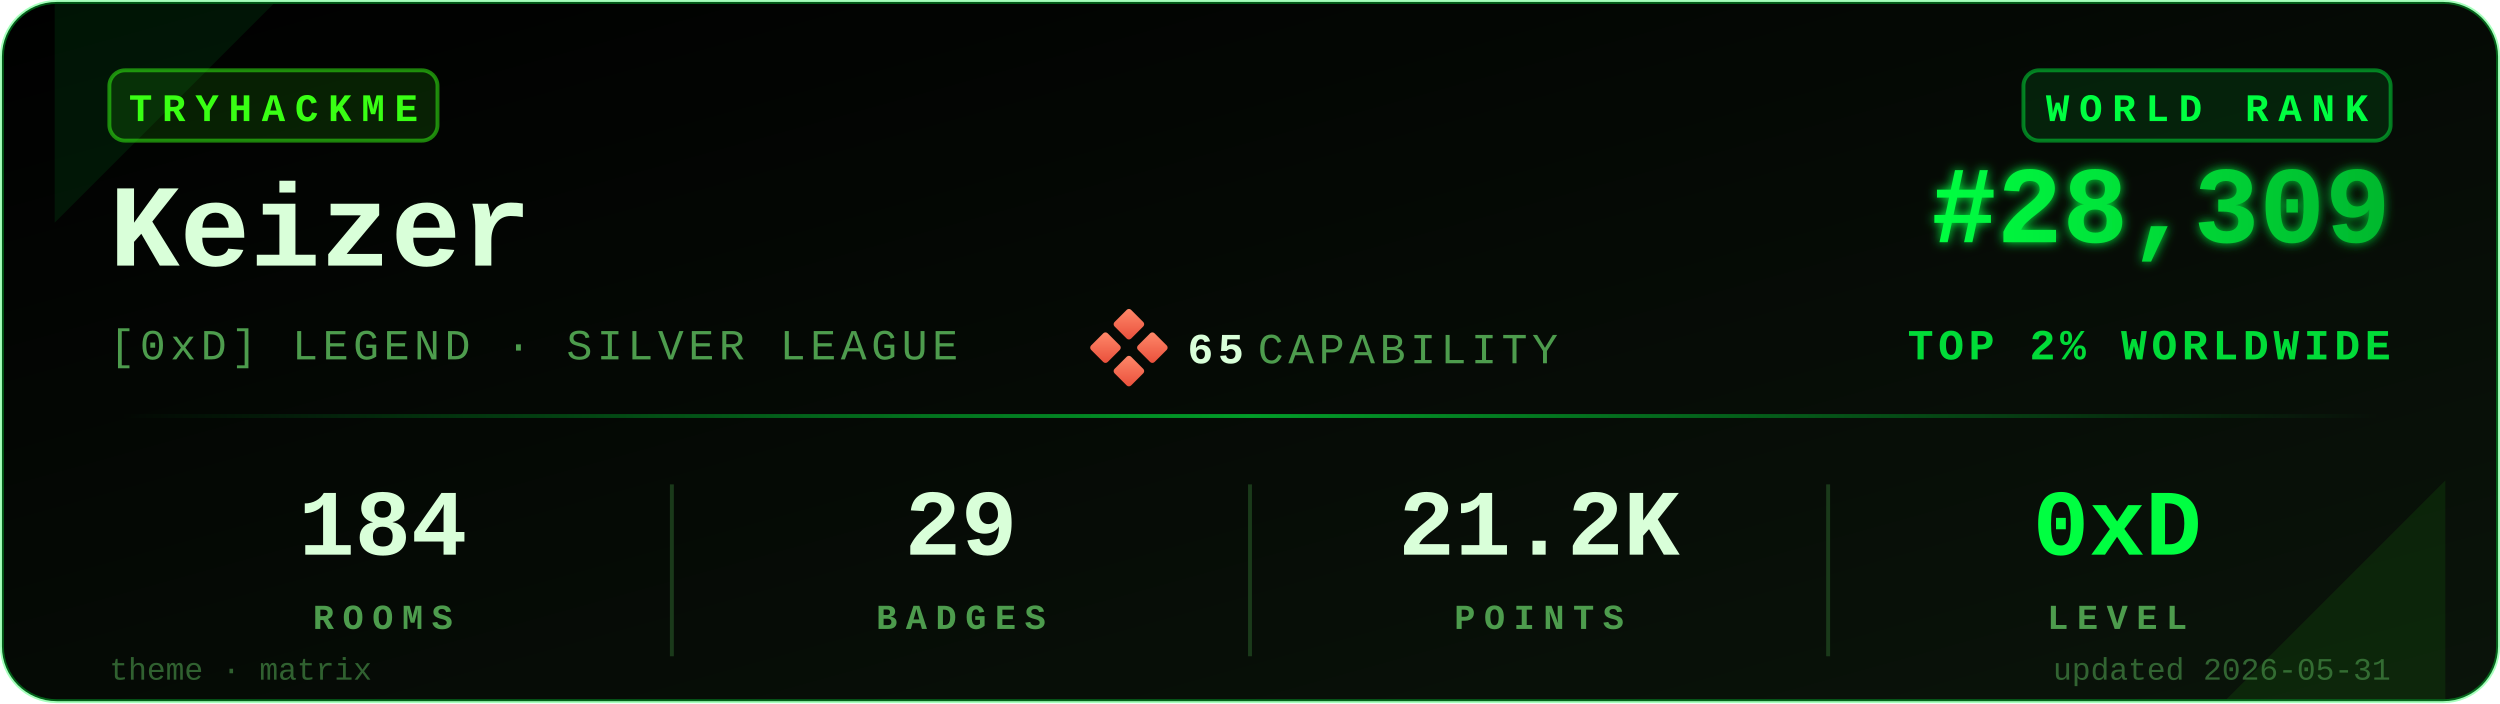
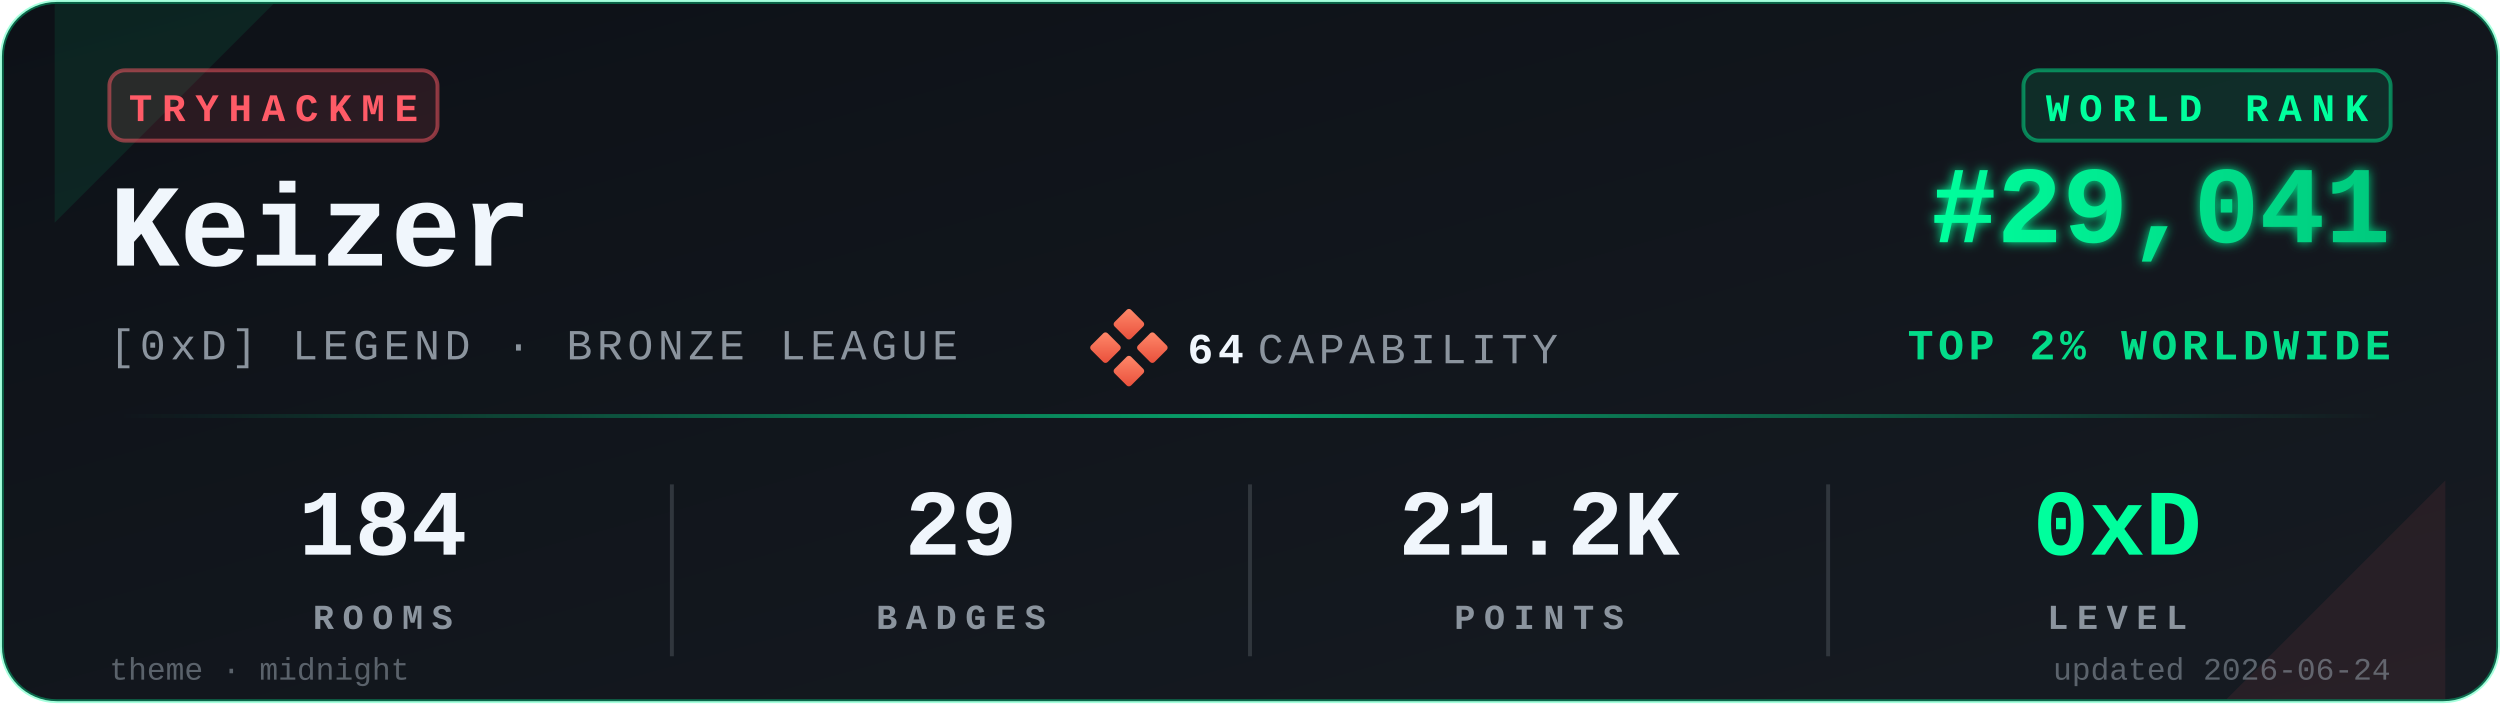
<svg xmlns="http://www.w3.org/2000/svg" viewBox="0 0 640 180" width="640" height="180" role="img" aria-label="TryHackMe stats for Keizer">
  <defs>
    <linearGradient id="bgGrad" x1="0" y1="0" x2="1" y2="1">
-       <stop offset="0%" stop-color="#000000" />
-       <stop offset="100%" stop-color="#0a140a" />
+       <stop offset="0%" stop-color="#0d1117" />
+       <stop offset="100%" stop-color="#161b22" />
    </linearGradient>
    <linearGradient id="rankGrad" x1="0" y1="0" x2="1" y2="0">
-       <stop offset="0%" stop-color="#00FF41" />
-       <stop offset="100%" stop-color="#00B82E" />
+       <stop offset="0%" stop-color="#00FF9D" />
+       <stop offset="100%" stop-color="#00C97D" />
    </linearGradient>
    <linearGradient id="accentGrad" x1="0" y1="0" x2="1" y2="0">
-       <stop offset="0%" stop-color="#00FF41" stop-opacity="0" />
-       <stop offset="50%" stop-color="#00FF41" stop-opacity="0.6" />
-       <stop offset="100%" stop-color="#00FF41" stop-opacity="0" />
+       <stop offset="0%" stop-color="#00FF9D" stop-opacity="0" />
+       <stop offset="50%" stop-color="#00FF9D" stop-opacity="0.6" />
+       <stop offset="100%" stop-color="#00FF9D" stop-opacity="0" />
    </linearGradient>
    <linearGradient id="capGrad" x1="0" y1="0" x2="1" y2="1">
      <stop offset="0%" stop-color="#ff8a6b" />
      <stop offset="100%" stop-color="#e94e3a" />
    </linearGradient>
    <filter id="glow" x="-20%" y="-20%" width="140%" height="140%">
      <feGaussianBlur stdDeviation="1.4" result="b" />
      <feMerge>
        <feMergeNode in="b" />
        <feMergeNode in="SourceGraphic" />
      </feMerge>
    </filter>
  </defs>
-   <rect x="0.5" y="0.5" width="639" height="179" rx="14" ry="14" fill="url(#bgGrad)" stroke="#00FF41" stroke-opacity="0.35" stroke-width="1" />
-   <path d="M 14,1 L 70,1 L 14,57 Z" fill="#00FF41" opacity="0.08" />
-   <path d="M 626,179 L 570,179 L 626,123 Z" fill="#39FF14" opacity="0.08" />
+   <rect x="0.5" y="0.5" width="639" height="179" rx="14" ry="14" fill="url(#bgGrad)" stroke="#00FF9D" stroke-opacity="0.35" stroke-width="1" />
+   <path d="M 14,1 L 70,1 L 14,57 Z" fill="#00FF9D" opacity="0.08" />
+   <path d="M 626,179 L 570,179 L 626,123 Z" fill="#FF5B67" opacity="0.08" />
  <g transform="translate(28,18)">
-     <rect x="0" y="0" width="84" height="18" rx="4" ry="4" fill="#39FF14" fill-opacity="0.12" stroke="#39FF14" stroke-opacity="0.5" />
-     <text x="42" y="13" fill="#39FF14" font-family="ui-monospace,'SF Mono','Menlo','Cascadia Code','Consolas','Liberation Mono',monospace" font-size="10" font-weight="700" letter-spacing="2.5" text-anchor="middle">TRYHACKME</text>
+     <rect x="0" y="0" width="84" height="18" rx="4" ry="4" fill="#FF5B67" fill-opacity="0.12" stroke="#FF5B67" stroke-opacity="0.5" />
+     <text x="42" y="13" fill="#FF5B67" font-family="ui-monospace,'SF Mono','Menlo','Cascadia Code','Consolas','Liberation Mono',monospace" font-size="10" font-weight="700" letter-spacing="2.5" text-anchor="middle">TRYHACKME</text>
  </g>
-   <text x="28" y="68" fill="#D9FFD9" font-family="ui-monospace,'SF Mono','Menlo','Cascadia Code','Consolas','Liberation Mono',monospace" font-size="30" font-weight="700">Keizer</text>
-   <text x="28" y="92" fill="#4D9C4D" font-family="ui-monospace,'SF Mono','Menlo','Cascadia Code','Consolas','Liberation Mono',monospace" font-size="11" font-weight="500" letter-spacing="1.2">[0xD] LEGEND · SILVER LEAGUE</text>
+   <text x="28" y="68" fill="#f0f6fc" font-family="ui-monospace,'SF Mono','Menlo','Cascadia Code','Consolas','Liberation Mono',monospace" font-size="30" font-weight="700">Keizer</text>
+   <text x="28" y="92" fill="#8b949e" font-family="ui-monospace,'SF Mono','Menlo','Cascadia Code','Consolas','Liberation Mono',monospace" font-size="11" font-weight="500" letter-spacing="1.2">[0xD] LEGEND · BRONZE LEAGUE</text>
  <g transform="translate(280,80)">
    <rect x="6" y="0" width="6" height="6" rx="0.8" fill="url(#capGrad)" transform="rotate(45 9 3)" />
    <rect x="0" y="6" width="6" height="6" rx="0.8" fill="url(#capGrad)" transform="rotate(45 3 9)" />
    <rect x="12" y="6" width="6" height="6" rx="0.8" fill="url(#capGrad)" transform="rotate(45 15 9)" />
    <rect x="6" y="12" width="6" height="6" rx="0.8" fill="url(#capGrad)" transform="rotate(45 9 15)" />
-     <text x="24" y="13" fill="#D9FFD9" font-family="ui-monospace,'SF Mono','Menlo','Cascadia Code','Consolas','Liberation Mono',monospace" font-size="11" font-weight="700" letter-spacing="1.2">65</text>
-     <text x="42" y="13" fill="#4D9C4D" font-family="ui-monospace,'SF Mono','Menlo','Cascadia Code','Consolas','Liberation Mono',monospace" font-size="11" font-weight="500" letter-spacing="1.2">CAPABILITY</text>
+     <text x="24" y="13" fill="#f0f6fc" font-family="ui-monospace,'SF Mono','Menlo','Cascadia Code','Consolas','Liberation Mono',monospace" font-size="11" font-weight="700" letter-spacing="1.2">64</text>
+     <text x="42" y="13" fill="#8b949e" font-family="ui-monospace,'SF Mono','Menlo','Cascadia Code','Consolas','Liberation Mono',monospace" font-size="11" font-weight="500" letter-spacing="1.2">CAPABILITY</text>
  </g>
  <g transform="translate(612,18)">
-     <rect x="-94" y="0" width="94" height="18" rx="4" ry="4" fill="#00FF41" fill-opacity="0.10" stroke="#00FF41" stroke-opacity="0.45" />
-     <text x="-47" y="13" fill="#00FF41" font-family="ui-monospace,'SF Mono','Menlo','Cascadia Code','Consolas','Liberation Mono',monospace" font-size="10" font-weight="700" letter-spacing="2.5" text-anchor="middle">WORLD RANK</text>
+     <rect x="-94" y="0" width="94" height="18" rx="4" ry="4" fill="#00FF9D" fill-opacity="0.10" stroke="#00FF9D" stroke-opacity="0.45" />
+     <text x="-47" y="13" fill="#00FF9D" font-family="ui-monospace,'SF Mono','Menlo','Cascadia Code','Consolas','Liberation Mono',monospace" font-size="10" font-weight="700" letter-spacing="2.5" text-anchor="middle">WORLD RANK</text>
  </g>
-   <text x="612" y="62" fill="url(#rankGrad)" font-family="ui-monospace,'SF Mono','Menlo','Cascadia Code','Consolas','Liberation Mono',monospace" font-size="28" font-weight="700" text-anchor="end" filter="url(#glow)">#28,309</text>
-   <text x="612" y="92" fill="#00FF41" fill-opacity="0.85" font-family="ui-monospace,'SF Mono','Menlo','Cascadia Code','Consolas','Liberation Mono',monospace" font-size="11" font-weight="600" letter-spacing="1.2" text-anchor="end">TOP 2% WORLDWIDE</text>
+   <text x="612" y="62" fill="url(#rankGrad)" font-family="ui-monospace,'SF Mono','Menlo','Cascadia Code','Consolas','Liberation Mono',monospace" font-size="28" font-weight="700" text-anchor="end" filter="url(#glow)">#29,041</text>
+   <text x="612" y="92" fill="#00FF9D" fill-opacity="0.85" font-family="ui-monospace,'SF Mono','Menlo','Cascadia Code','Consolas','Liberation Mono',monospace" font-size="11" font-weight="600" letter-spacing="1.2" text-anchor="end">TOP 2% WORLDWIDE</text>
  <rect x="28" y="106" width="584" height="1" fill="url(#accentGrad)" />
  <g font-family="ui-monospace,'SF Mono','Menlo','Cascadia Code','Consolas','Liberation Mono',monospace" text-anchor="middle">
-     <text x="98" y="142" fill="#D9FFD9" font-size="24" font-weight="700">184</text>
-     <text x="98" y="161" fill="#4D9C4D" font-size="9" font-weight="600" letter-spacing="2.2">ROOMS</text>
-     <text x="246" y="142" fill="#D9FFD9" font-size="24" font-weight="700">29</text>
-     <text x="246" y="161" fill="#4D9C4D" font-size="9" font-weight="600" letter-spacing="2.2">BADGES</text>
-     <text x="394" y="142" fill="#D9FFD9" font-size="24" font-weight="700">21.2K</text>
-     <text x="394" y="161" fill="#4D9C4D" font-size="9" font-weight="600" letter-spacing="2.2">POINTS</text>
-     <text x="542" y="142" fill="#00FF41" font-size="24" font-weight="700">0xD</text>
-     <text x="542" y="161" fill="#4D9C4D" font-size="9" font-weight="600" letter-spacing="2.2">LEVEL</text>
+     <text x="98" y="142" fill="#f0f6fc" font-size="24" font-weight="700">184</text>
+     <text x="98" y="161" fill="#8b949e" font-size="9" font-weight="600" letter-spacing="2.2">ROOMS</text>
+     <text x="246" y="142" fill="#f0f6fc" font-size="24" font-weight="700">29</text>
+     <text x="246" y="161" fill="#8b949e" font-size="9" font-weight="600" letter-spacing="2.2">BADGES</text>
+     <text x="394" y="142" fill="#f0f6fc" font-size="24" font-weight="700">21.2K</text>
+     <text x="394" y="161" fill="#8b949e" font-size="9" font-weight="600" letter-spacing="2.2">POINTS</text>
+     <text x="542" y="142" fill="#00FF9D" font-size="24" font-weight="700">0xD</text>
+     <text x="542" y="161" fill="#8b949e" font-size="9" font-weight="600" letter-spacing="2.2">LEVEL</text>
  </g>
-   <line x1="172" y1="124" x2="172" y2="168" stroke="#1a3a1a" stroke-width="1" />
-   <line x1="320" y1="124" x2="320" y2="168" stroke="#1a3a1a" stroke-width="1" />
-   <line x1="468" y1="124" x2="468" y2="168" stroke="#1a3a1a" stroke-width="1" />
-   <text x="28" y="174" fill="#4D9C4D" fill-opacity="0.6" font-family="ui-monospace,'SF Mono','Menlo','Cascadia Code','Consolas','Liberation Mono',monospace" font-size="8" font-weight="500">theme · matrix</text>
-   <text x="612" y="174" fill="#4D9C4D" fill-opacity="0.6" font-family="ui-monospace,'SF Mono','Menlo','Cascadia Code','Consolas','Liberation Mono',monospace" font-size="8" font-weight="500" text-anchor="end">updated 2026-05-31</text>
+   <line x1="172" y1="124" x2="172" y2="168" stroke="#30363d" stroke-width="1" />
+   <line x1="320" y1="124" x2="320" y2="168" stroke="#30363d" stroke-width="1" />
+   <line x1="468" y1="124" x2="468" y2="168" stroke="#30363d" stroke-width="1" />
+   <text x="28" y="174" fill="#8b949e" fill-opacity="0.6" font-family="ui-monospace,'SF Mono','Menlo','Cascadia Code','Consolas','Liberation Mono',monospace" font-size="8" font-weight="500">theme · midnight</text>
+   <text x="612" y="174" fill="#8b949e" fill-opacity="0.6" font-family="ui-monospace,'SF Mono','Menlo','Cascadia Code','Consolas','Liberation Mono',monospace" font-size="8" font-weight="500" text-anchor="end">updated 2026-06-24</text>
</svg>
